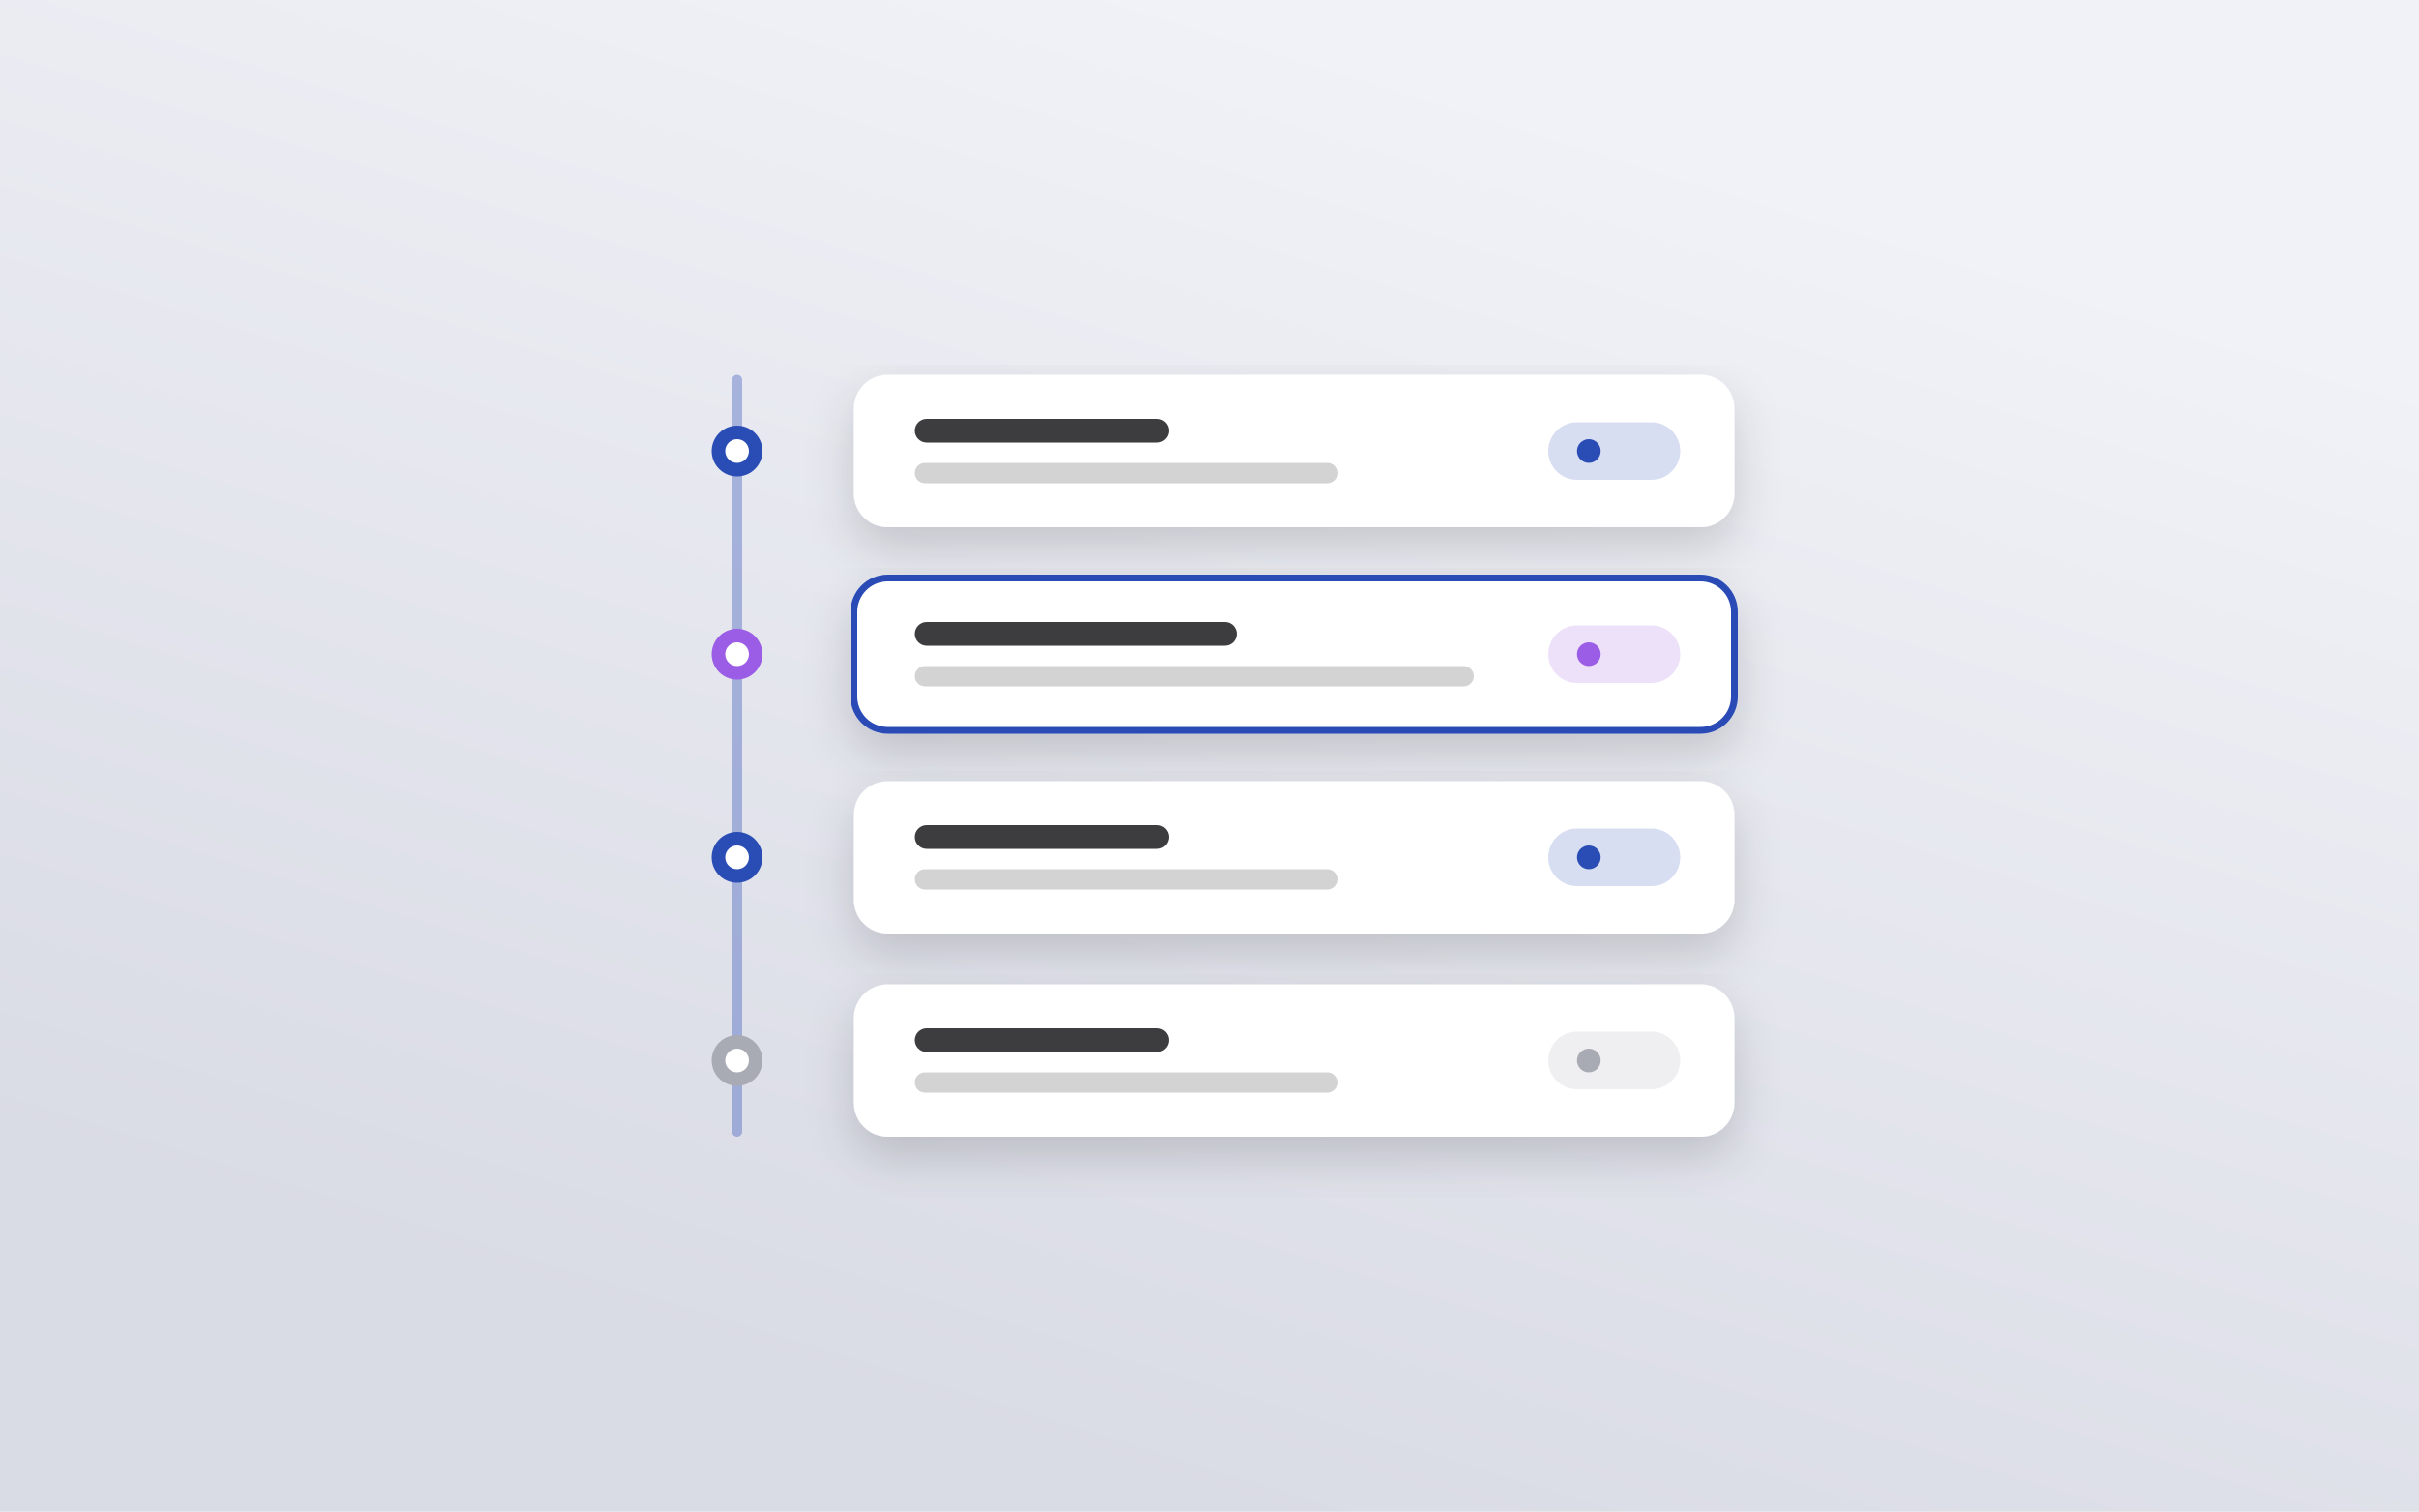
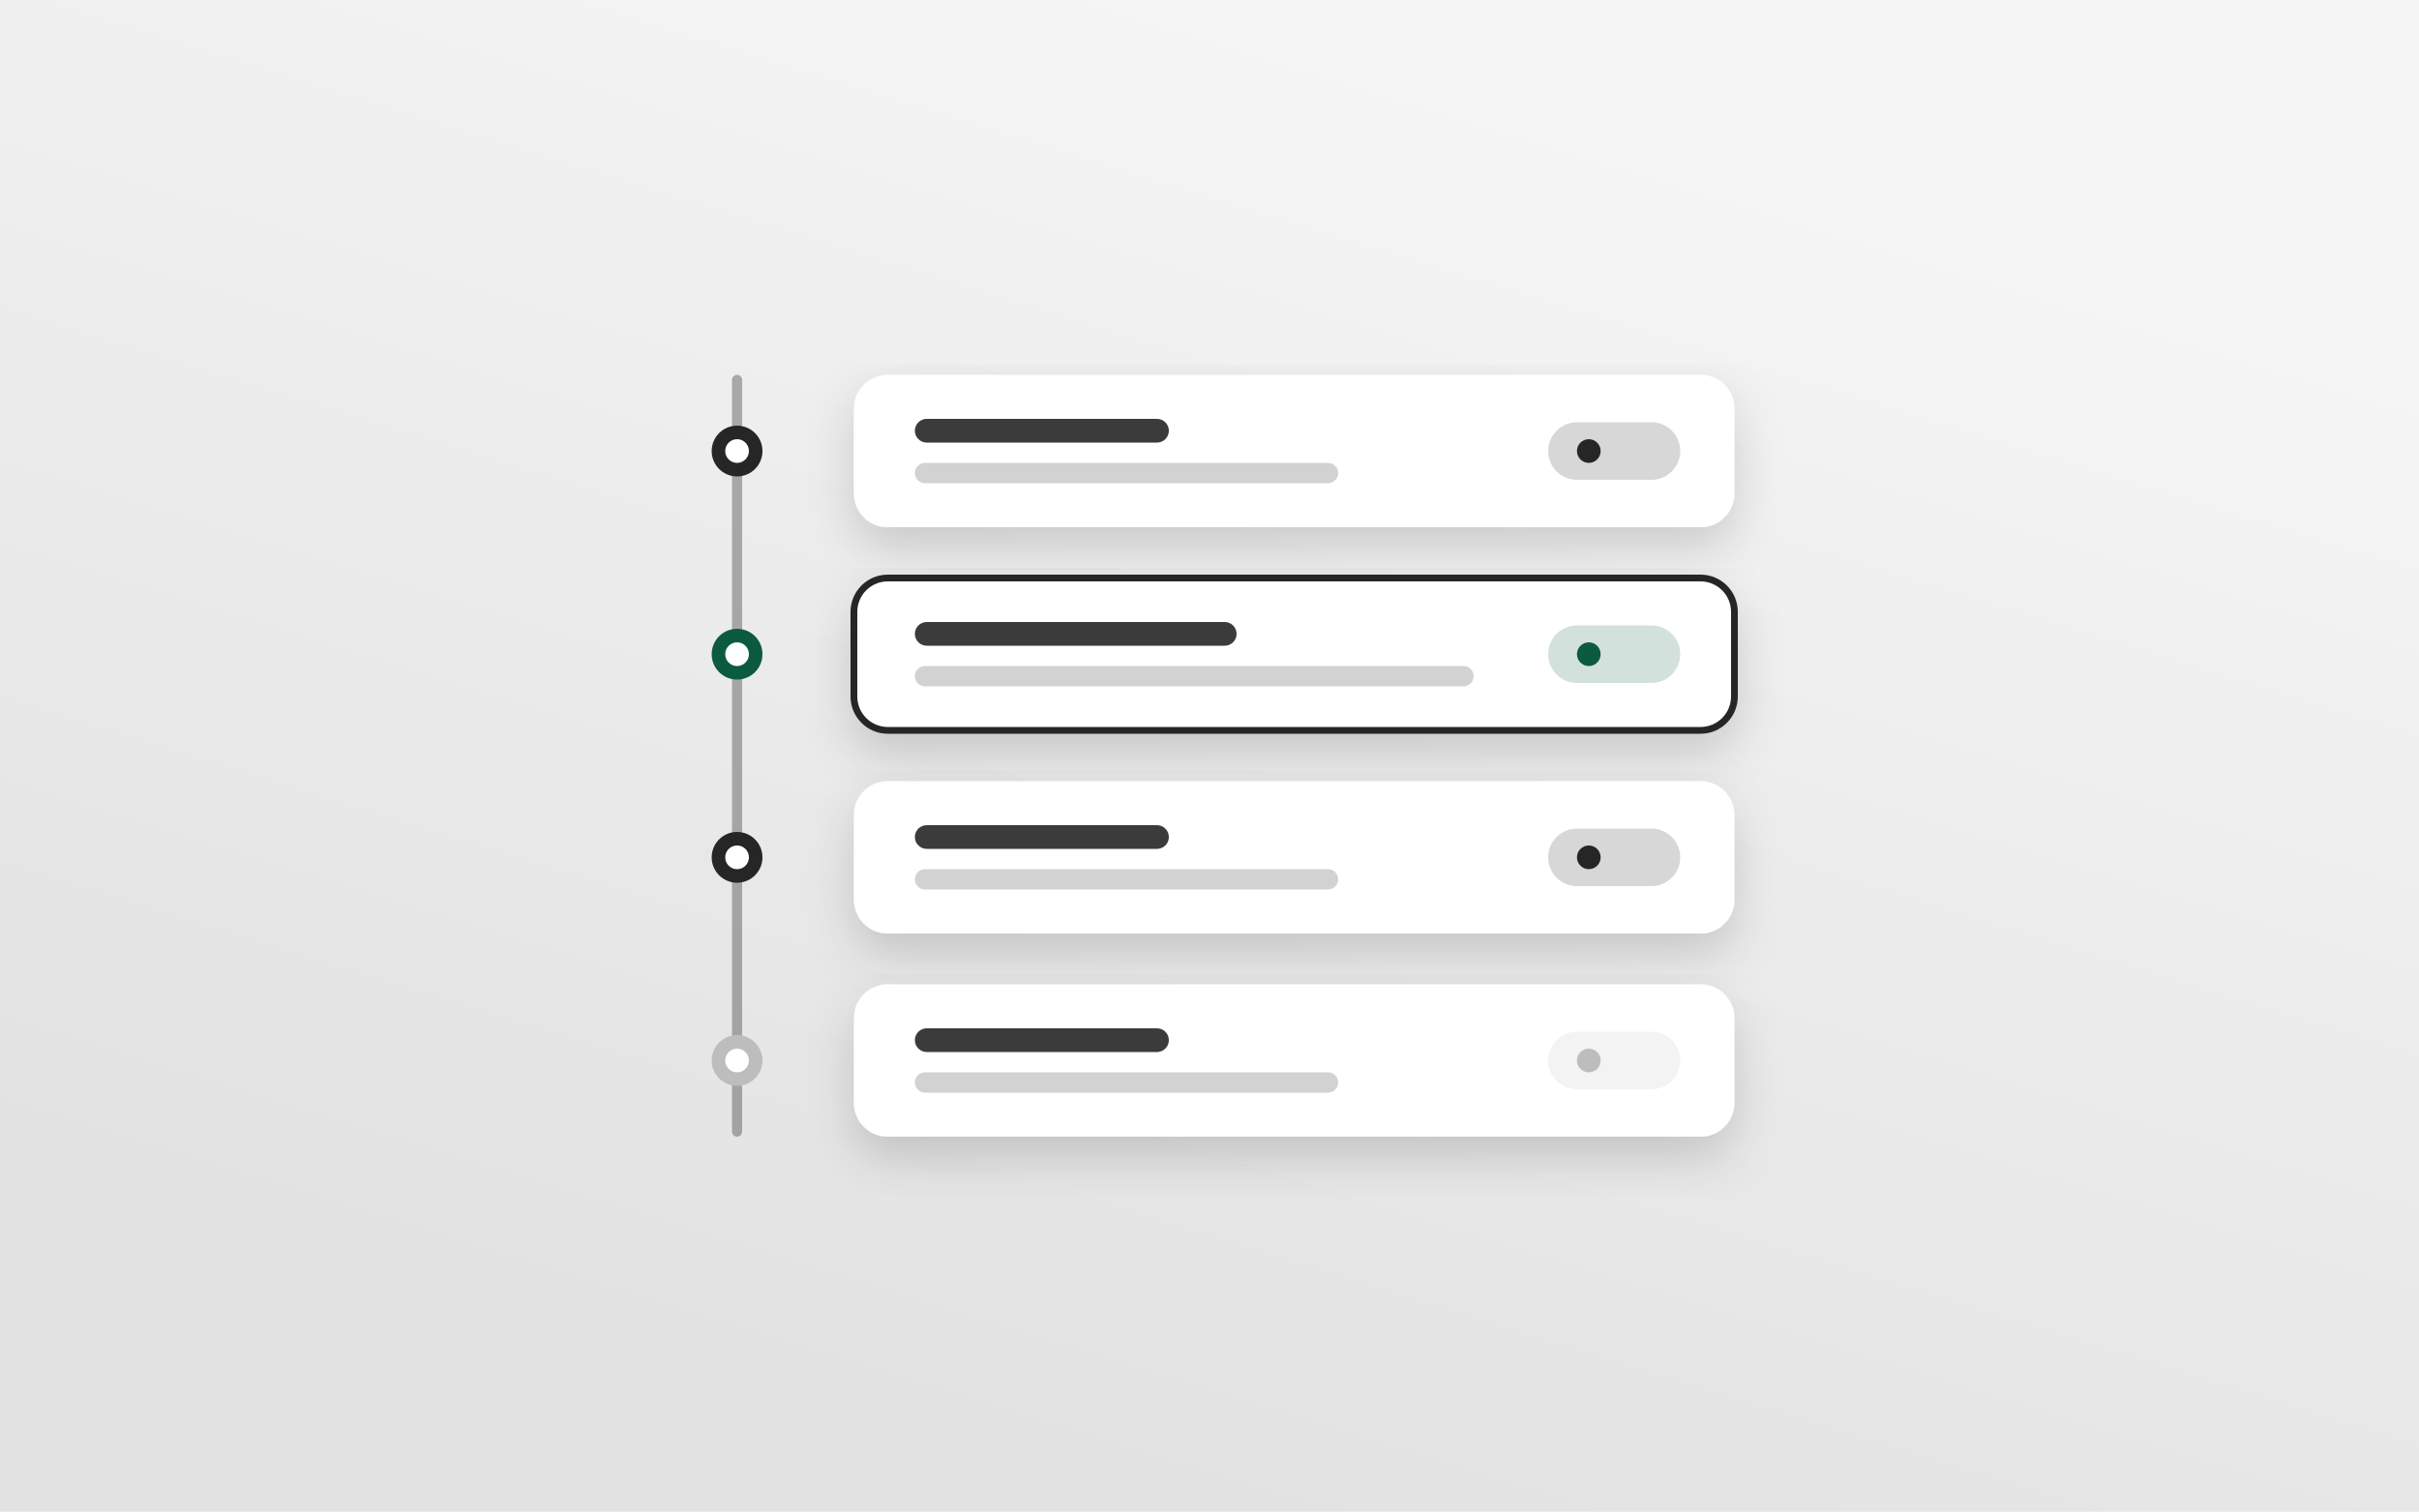
<svg xmlns="http://www.w3.org/2000/svg" viewBox="0 0 1200 750" width="1200" height="750">
  <defs>
    <linearGradient id="bg" x1="0.7" y1="0.1" x2="0.3" y2="0.9">
-       <stop offset="0" stop-color="#f1f2f7" />
-       <stop offset="1" stop-color="#d9dbe5" />
+       <stop offset="0" stop-color="#f5f5f5" />
+       <stop offset="1" stop-color="#e2e2e2" />
    </linearGradient>
    <filter id="sh" x="-20%" y="-20%" width="140%" height="160%">
-       <feDropShadow dx="0" dy="12" stdDeviation="14" flood-color="#0d0d10" flood-opacity=".16" />
+       <feDropShadow dx="0" dy="12" stdDeviation="14" flood-color="#0a0a0a" flood-opacity=".16" />
    </filter>
  </defs>
  <rect width="1200" height="750" fill="url(#bg)" />
  <g transform="translate(600 375) scale(0.84) translate(-600 -375)">
-     <rect x="318" y="150" width="6" height="450" rx="3" fill="#2a4cb5" fill-opacity=".35" />
-     <circle cx="321" cy="195" r="15" fill="#2a4cb5" />
+     <rect x="318" y="150" width="6" height="450" rx="3" fill="#262626" fill-opacity=".35" />
+     <circle cx="321" cy="195" r="15" fill="#262626" />
    <circle cx="321" cy="195" r="7" fill="#fff" />
    <g filter="url(#sh)">
      <rect x="390" y="150" width="520" height="90" rx="20" fill="#fff" />
    </g>
-     <rect x="426" y="176" width="150" height="14" rx="7" fill="#0d0d10" fill-opacity=".8" />
-     <rect x="426" y="202" width="250" height="12" rx="6" fill="#0d0d10" fill-opacity=".18" />
-     <rect x="800" y="178" width="78" height="34" rx="17" fill="#2a4cb5" fill-opacity=".18" />
-     <circle cx="824" cy="195" r="7" fill="#2a4cb5" />
-     <circle cx="321" cy="315" r="15" fill="#9b5de5" />
+     <rect x="426" y="176" width="150" height="14" rx="7" fill="#0a0a0a" fill-opacity=".8" />
+     <rect x="426" y="202" width="250" height="12" rx="6" fill="#0a0a0a" fill-opacity=".18" />
+     <rect x="800" y="178" width="78" height="34" rx="17" fill="#262626" fill-opacity=".18" />
+     <circle cx="824" cy="195" r="7" fill="#262626" />
+     <circle cx="321" cy="315" r="15" fill="#0c5a41" />
    <circle cx="321" cy="315" r="7" fill="#fff" />
    <g filter="url(#sh)">
-       <rect x="390" y="270" width="520" height="90" rx="20" fill="#fff" stroke="#2a4cb5" stroke-width="4" />
+       <rect x="390" y="270" width="520" height="90" rx="20" fill="#fff" stroke="#262626" stroke-width="4" />
    </g>
-     <rect x="426" y="296" width="190" height="14" rx="7" fill="#0d0d10" fill-opacity=".8" />
-     <rect x="426" y="322" width="330" height="12" rx="6" fill="#0d0d10" fill-opacity=".18" />
-     <rect x="800" y="298" width="78" height="34" rx="17" fill="#9b5de5" fill-opacity=".18" />
-     <circle cx="824" cy="315" r="7" fill="#9b5de5" />
-     <circle cx="321" cy="435" r="15" fill="#2a4cb5" />
+     <rect x="426" y="296" width="190" height="14" rx="7" fill="#0a0a0a" fill-opacity=".8" />
+     <rect x="426" y="322" width="330" height="12" rx="6" fill="#0a0a0a" fill-opacity=".18" />
+     <rect x="800" y="298" width="78" height="34" rx="17" fill="#0c5a41" fill-opacity=".18" />
+     <circle cx="824" cy="315" r="7" fill="#0c5a41" />
+     <circle cx="321" cy="435" r="15" fill="#262626" />
    <circle cx="321" cy="435" r="7" fill="#fff" />
    <g filter="url(#sh)">
      <rect x="390" y="390" width="520" height="90" rx="20" fill="#fff" />
    </g>
-     <rect x="426" y="416" width="150" height="14" rx="7" fill="#0d0d10" fill-opacity=".8" />
-     <rect x="426" y="442" width="250" height="12" rx="6" fill="#0d0d10" fill-opacity=".18" />
-     <rect x="800" y="418" width="78" height="34" rx="17" fill="#2a4cb5" fill-opacity=".18" />
-     <circle cx="824" cy="435" r="7" fill="#2a4cb5" />
-     <circle cx="321" cy="555" r="15" fill="#a9abb4" />
+     <rect x="426" y="416" width="150" height="14" rx="7" fill="#0a0a0a" fill-opacity=".8" />
+     <rect x="426" y="442" width="250" height="12" rx="6" fill="#0a0a0a" fill-opacity=".18" />
+     <rect x="800" y="418" width="78" height="34" rx="17" fill="#262626" fill-opacity=".18" />
+     <circle cx="824" cy="435" r="7" fill="#262626" />
+     <circle cx="321" cy="555" r="15" fill="#bdbdbd" />
    <circle cx="321" cy="555" r="7" fill="#fff" />
    <g filter="url(#sh)">
      <rect x="390" y="510" width="520" height="90" rx="20" fill="#fff" />
    </g>
-     <rect x="426" y="536" width="150" height="14" rx="7" fill="#0d0d10" fill-opacity=".8" />
-     <rect x="426" y="562" width="250" height="12" rx="6" fill="#0d0d10" fill-opacity=".18" />
-     <rect x="800" y="538" width="78" height="34" rx="17" fill="#a9abb4" fill-opacity=".18" />
-     <circle cx="824" cy="555" r="7" fill="#a9abb4" />
+     <rect x="426" y="536" width="150" height="14" rx="7" fill="#0a0a0a" fill-opacity=".8" />
+     <rect x="426" y="562" width="250" height="12" rx="6" fill="#0a0a0a" fill-opacity=".18" />
+     <rect x="800" y="538" width="78" height="34" rx="17" fill="#bdbdbd" fill-opacity=".18" />
+     <circle cx="824" cy="555" r="7" fill="#bdbdbd" />
  </g>
</svg>
